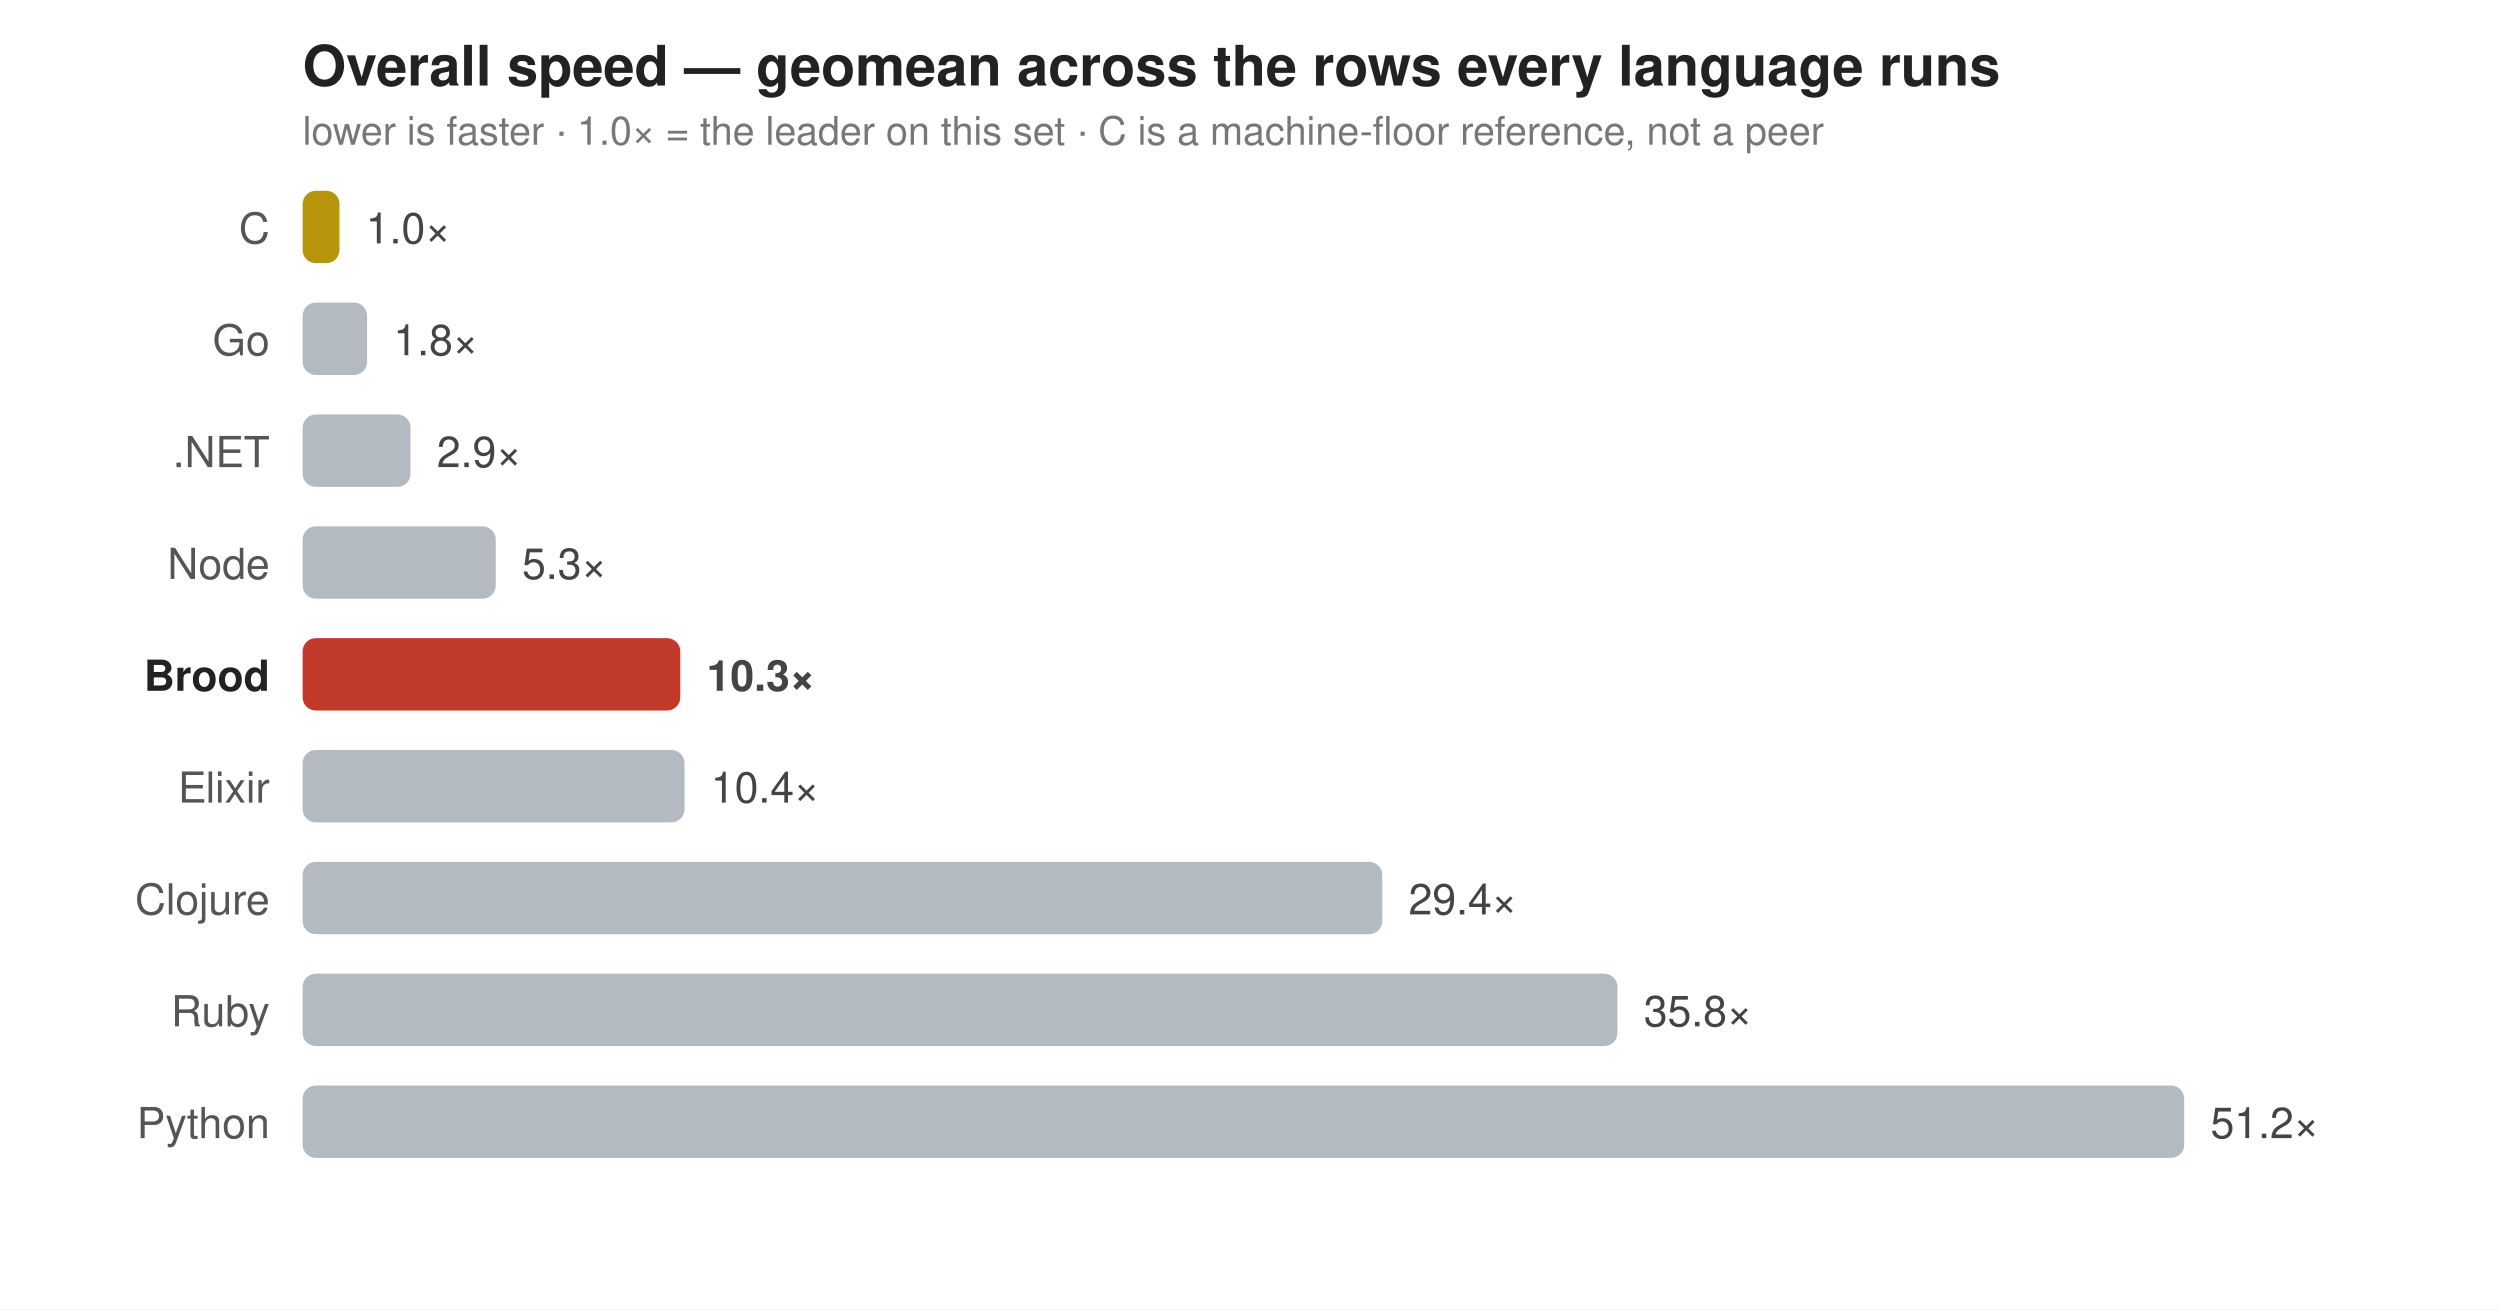
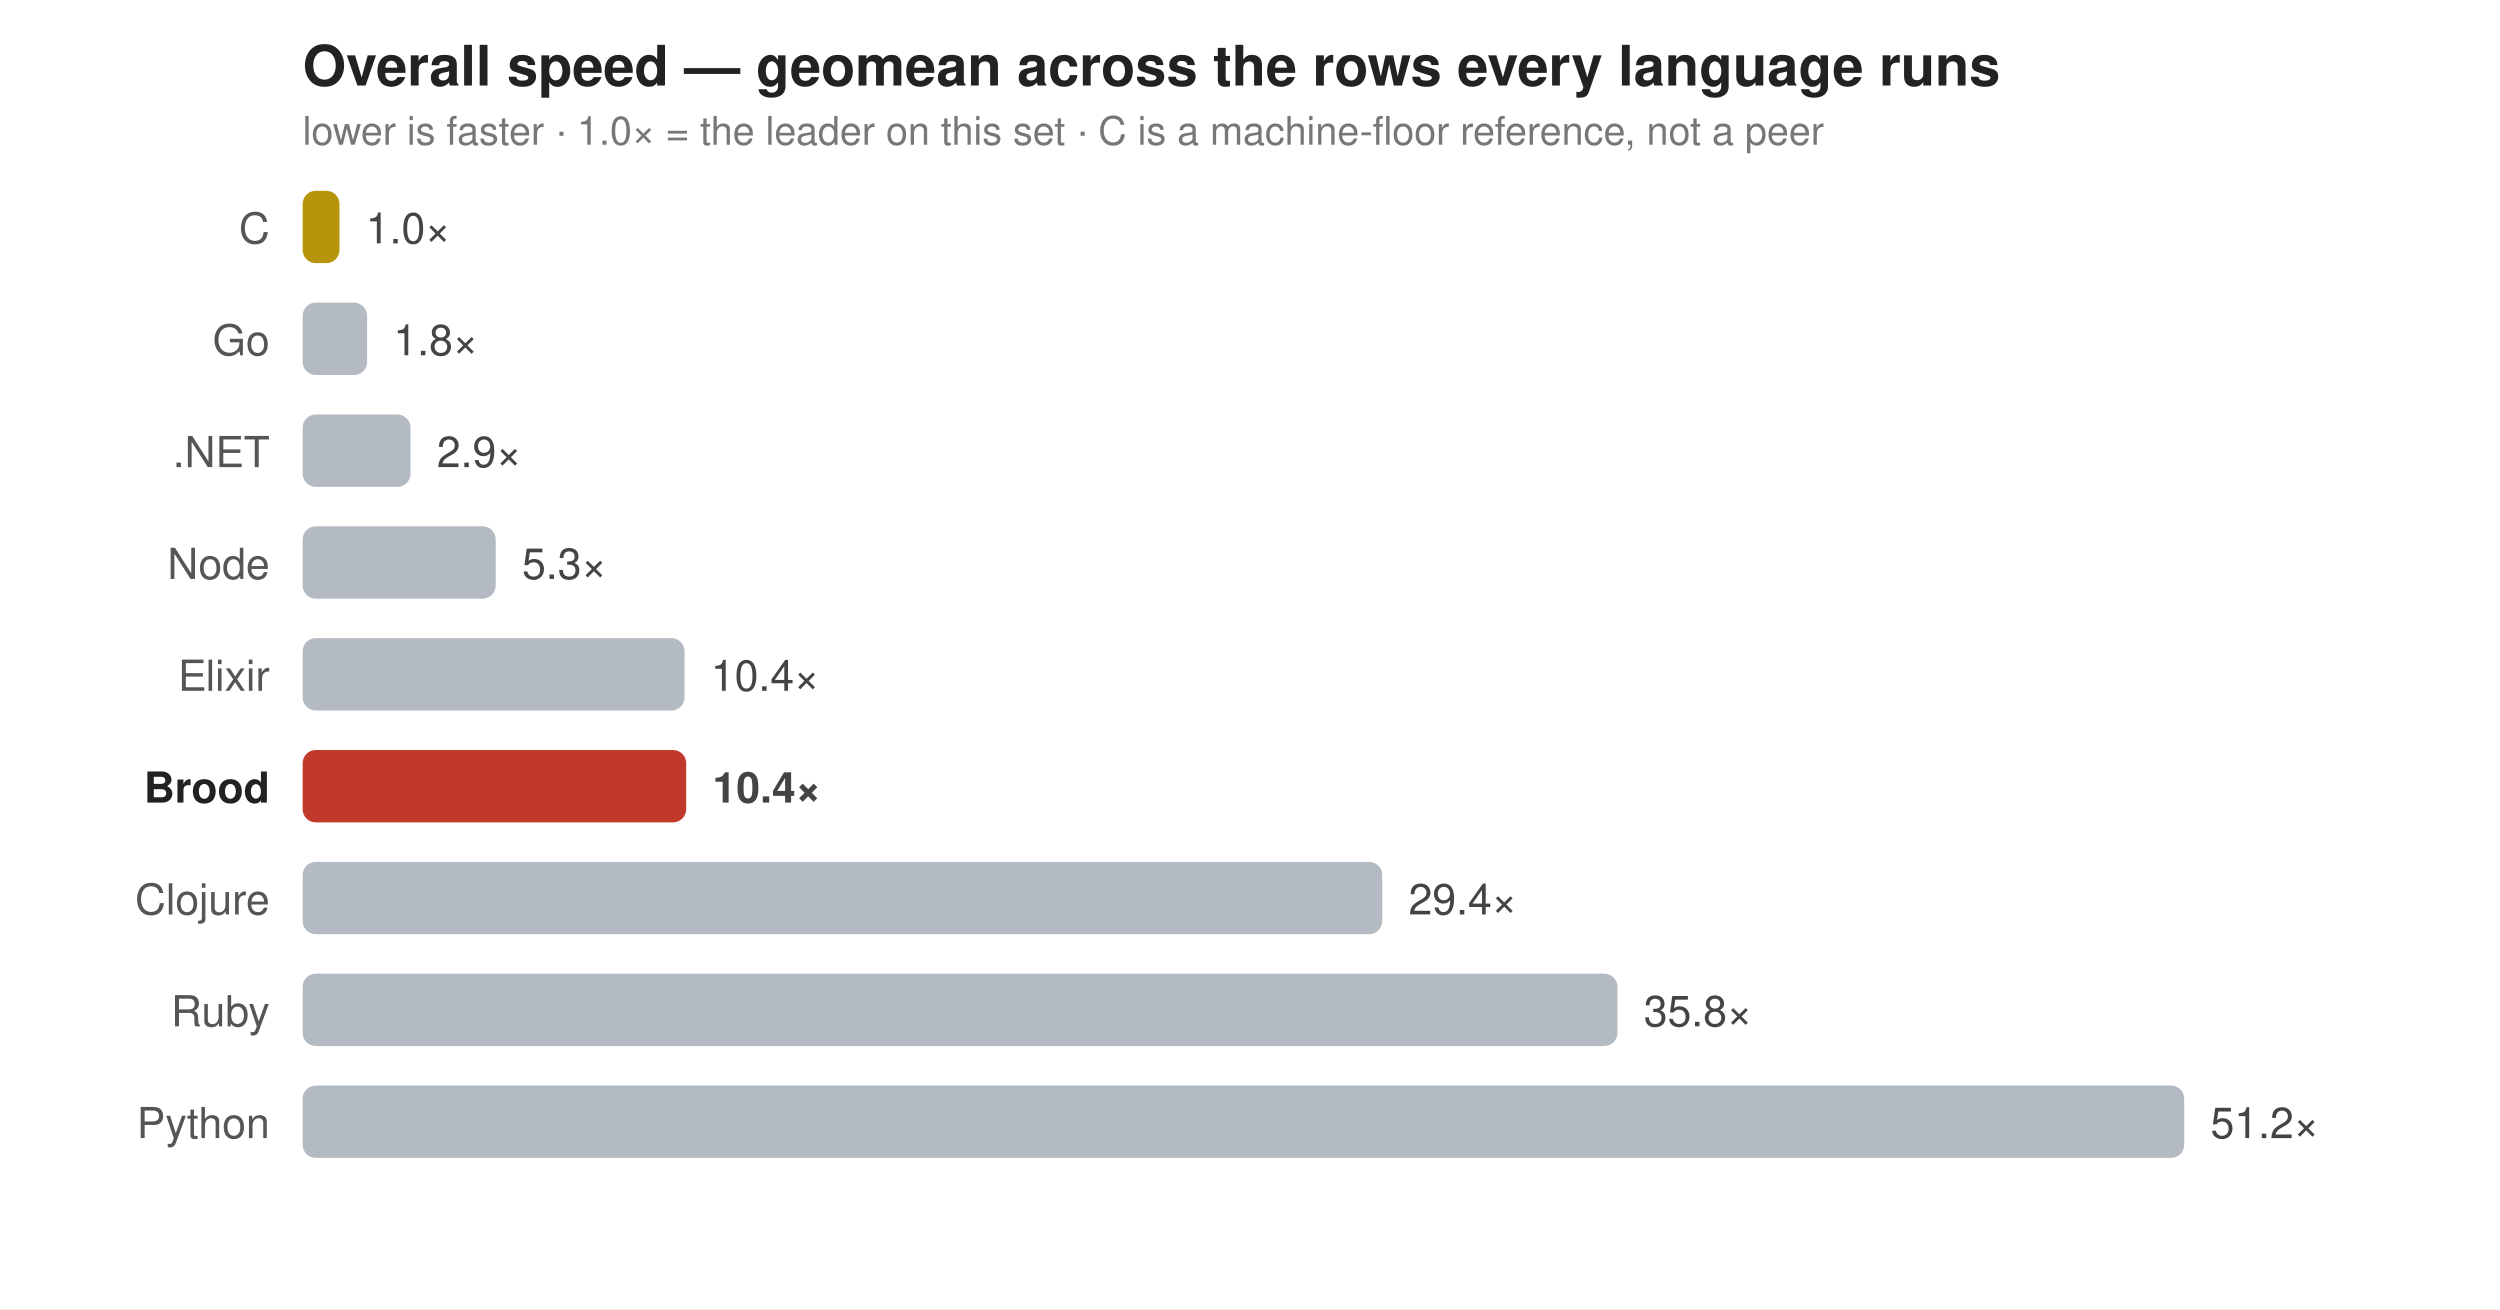
<svg xmlns="http://www.w3.org/2000/svg" width="760" height="398" viewBox="0 0 760 398" font-family="system-ui,Segoe UI,Helvetica,Arial,sans-serif">
  <rect width="760" height="398" fill="#ffffff" />
  <text x="92" y="26" font-size="17" font-weight="700" fill="#222">Overall speed — geomean across the rows every language runs</text>
  <text x="92" y="44" font-size="12" fill="#777">lower is faster · 1.0× = the leader on this set · C is a machine-floor reference, not a peer</text>
  <rect x="92" y="58" width="11.2" height="22" rx="4" fill="#b7950b" />
  <text x="82" y="74" text-anchor="end" font-size="13" font-weight="500" fill="#555">C</text>
  <text x="111.2" y="74" font-size="13" font-weight="400" fill="#444">1.0×</text>
  <rect x="92" y="92" width="19.6" height="22" rx="4" fill="#b3bac1" />
  <text x="82" y="108" text-anchor="end" font-size="13" font-weight="500" fill="#555">Go</text>
  <text x="119.6" y="108" font-size="13" font-weight="400" fill="#444">1.8×</text>
  <rect x="92" y="126" width="32.8" height="22" rx="4" fill="#b3bac1" />
  <text x="82" y="142" text-anchor="end" font-size="13" font-weight="500" fill="#555">.NET</text>
  <text x="132.8" y="142" font-size="13" font-weight="400" fill="#444">2.9×</text>
  <rect x="92" y="160" width="58.7" height="22" rx="4" fill="#b3bac1" />
  <text x="82" y="176" text-anchor="end" font-size="13" font-weight="500" fill="#555">Node</text>
  <text x="158.7" y="176" font-size="13" font-weight="400" fill="#444">5.3×</text>
-   <rect x="92" y="194" width="114.8" height="22" rx="4" fill="#c0392b" />
-   <text x="82" y="210" text-anchor="end" font-size="13" font-weight="700" fill="#222">Brood</text>
-   <text x="214.8" y="210" font-size="13" font-weight="700" fill="#444">10.3×</text>
-   <rect x="92" y="228" width="116.1" height="22" rx="4" fill="#b3bac1" />
-   <text x="82" y="244" text-anchor="end" font-size="13" font-weight="500" fill="#555">Elixir</text>
-   <text x="216.1" y="244" font-size="13" font-weight="400" fill="#444">10.4×</text>
+   <rect x="92" y="194" width="116.1" height="22" rx="4" fill="#b3bac1" />
+   <text x="82" y="210" text-anchor="end" font-size="13" font-weight="500" fill="#555">Elixir</text>
+   <text x="216.1" y="210" font-size="13" font-weight="400" fill="#444">10.4×</text>
+   <rect x="92" y="228" width="116.6" height="22" rx="4" fill="#c0392b" />
+   <text x="82" y="244" text-anchor="end" font-size="13" font-weight="700" fill="#222">Brood</text>
+   <text x="216.6" y="244" font-size="13" font-weight="700" fill="#444">10.4×</text>
  <rect x="92" y="262" width="328.2" height="22" rx="4" fill="#b3bac1" />
  <text x="82" y="278" text-anchor="end" font-size="13" font-weight="500" fill="#555">Clojure</text>
  <text x="428.2" y="278" font-size="13" font-weight="400" fill="#444">29.4×</text>
  <rect x="92" y="296" width="399.7" height="22" rx="4" fill="#b3bac1" />
  <text x="82" y="312" text-anchor="end" font-size="13" font-weight="500" fill="#555">Ruby</text>
  <text x="499.7" y="312" font-size="13" font-weight="400" fill="#444">35.8×</text>
  <rect x="92" y="330" width="572.0" height="22" rx="4" fill="#b3bac1" />
  <text x="82" y="346" text-anchor="end" font-size="13" font-weight="500" fill="#555">Python</text>
  <text x="672.0" y="346" font-size="13" font-weight="400" fill="#444">51.2×</text>
</svg>
